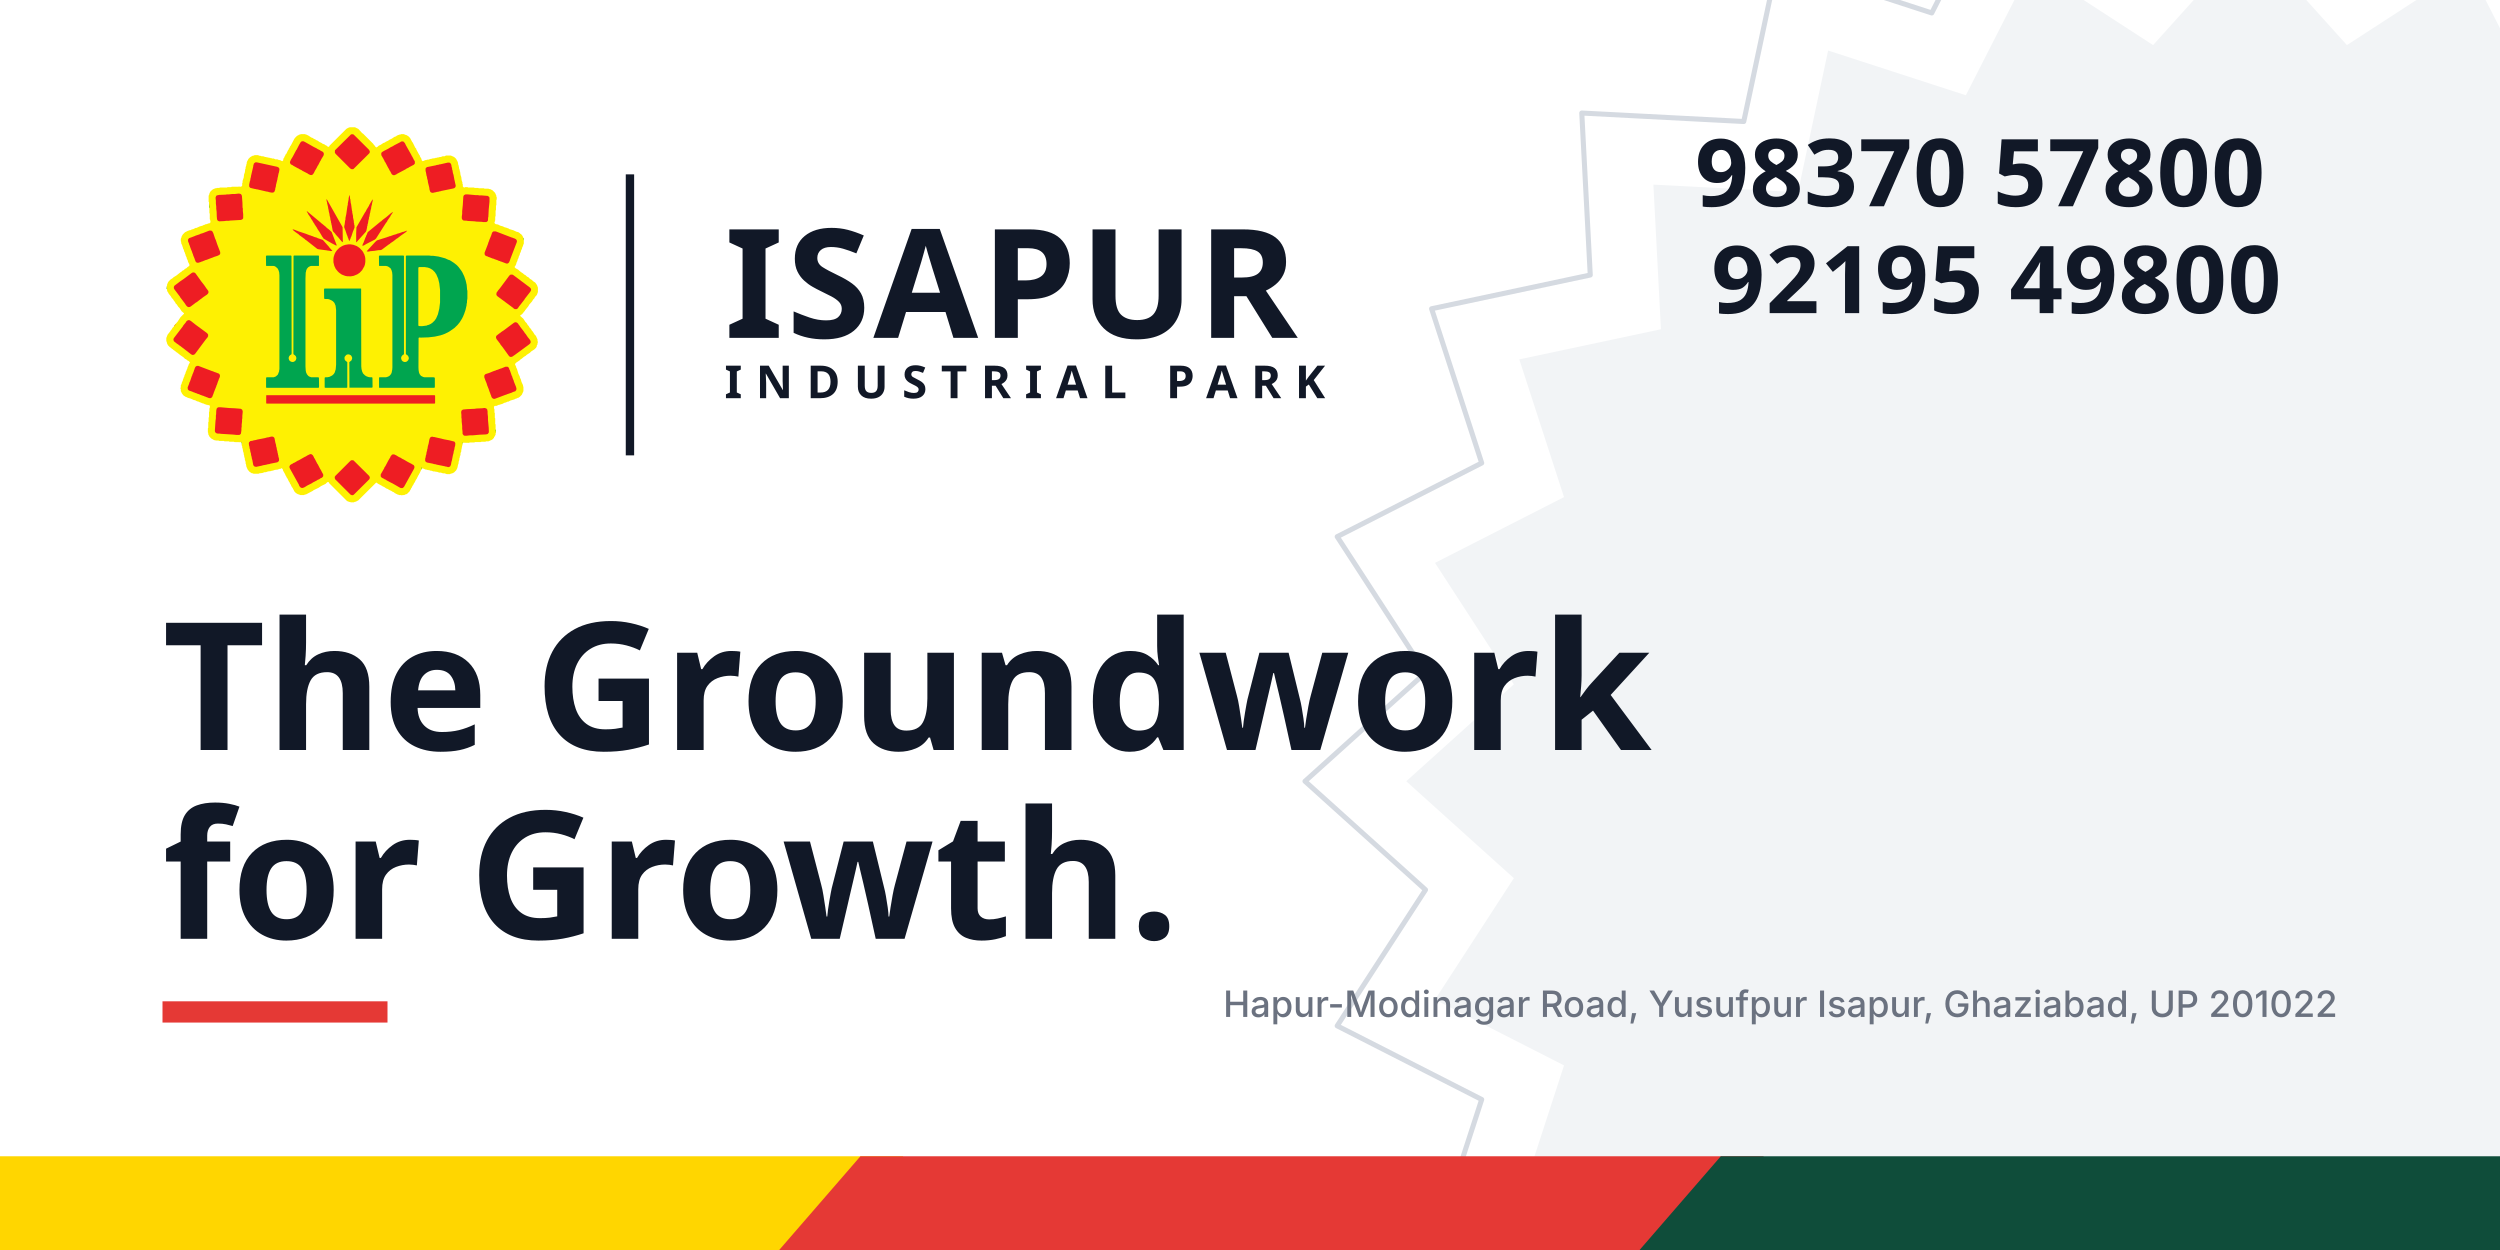
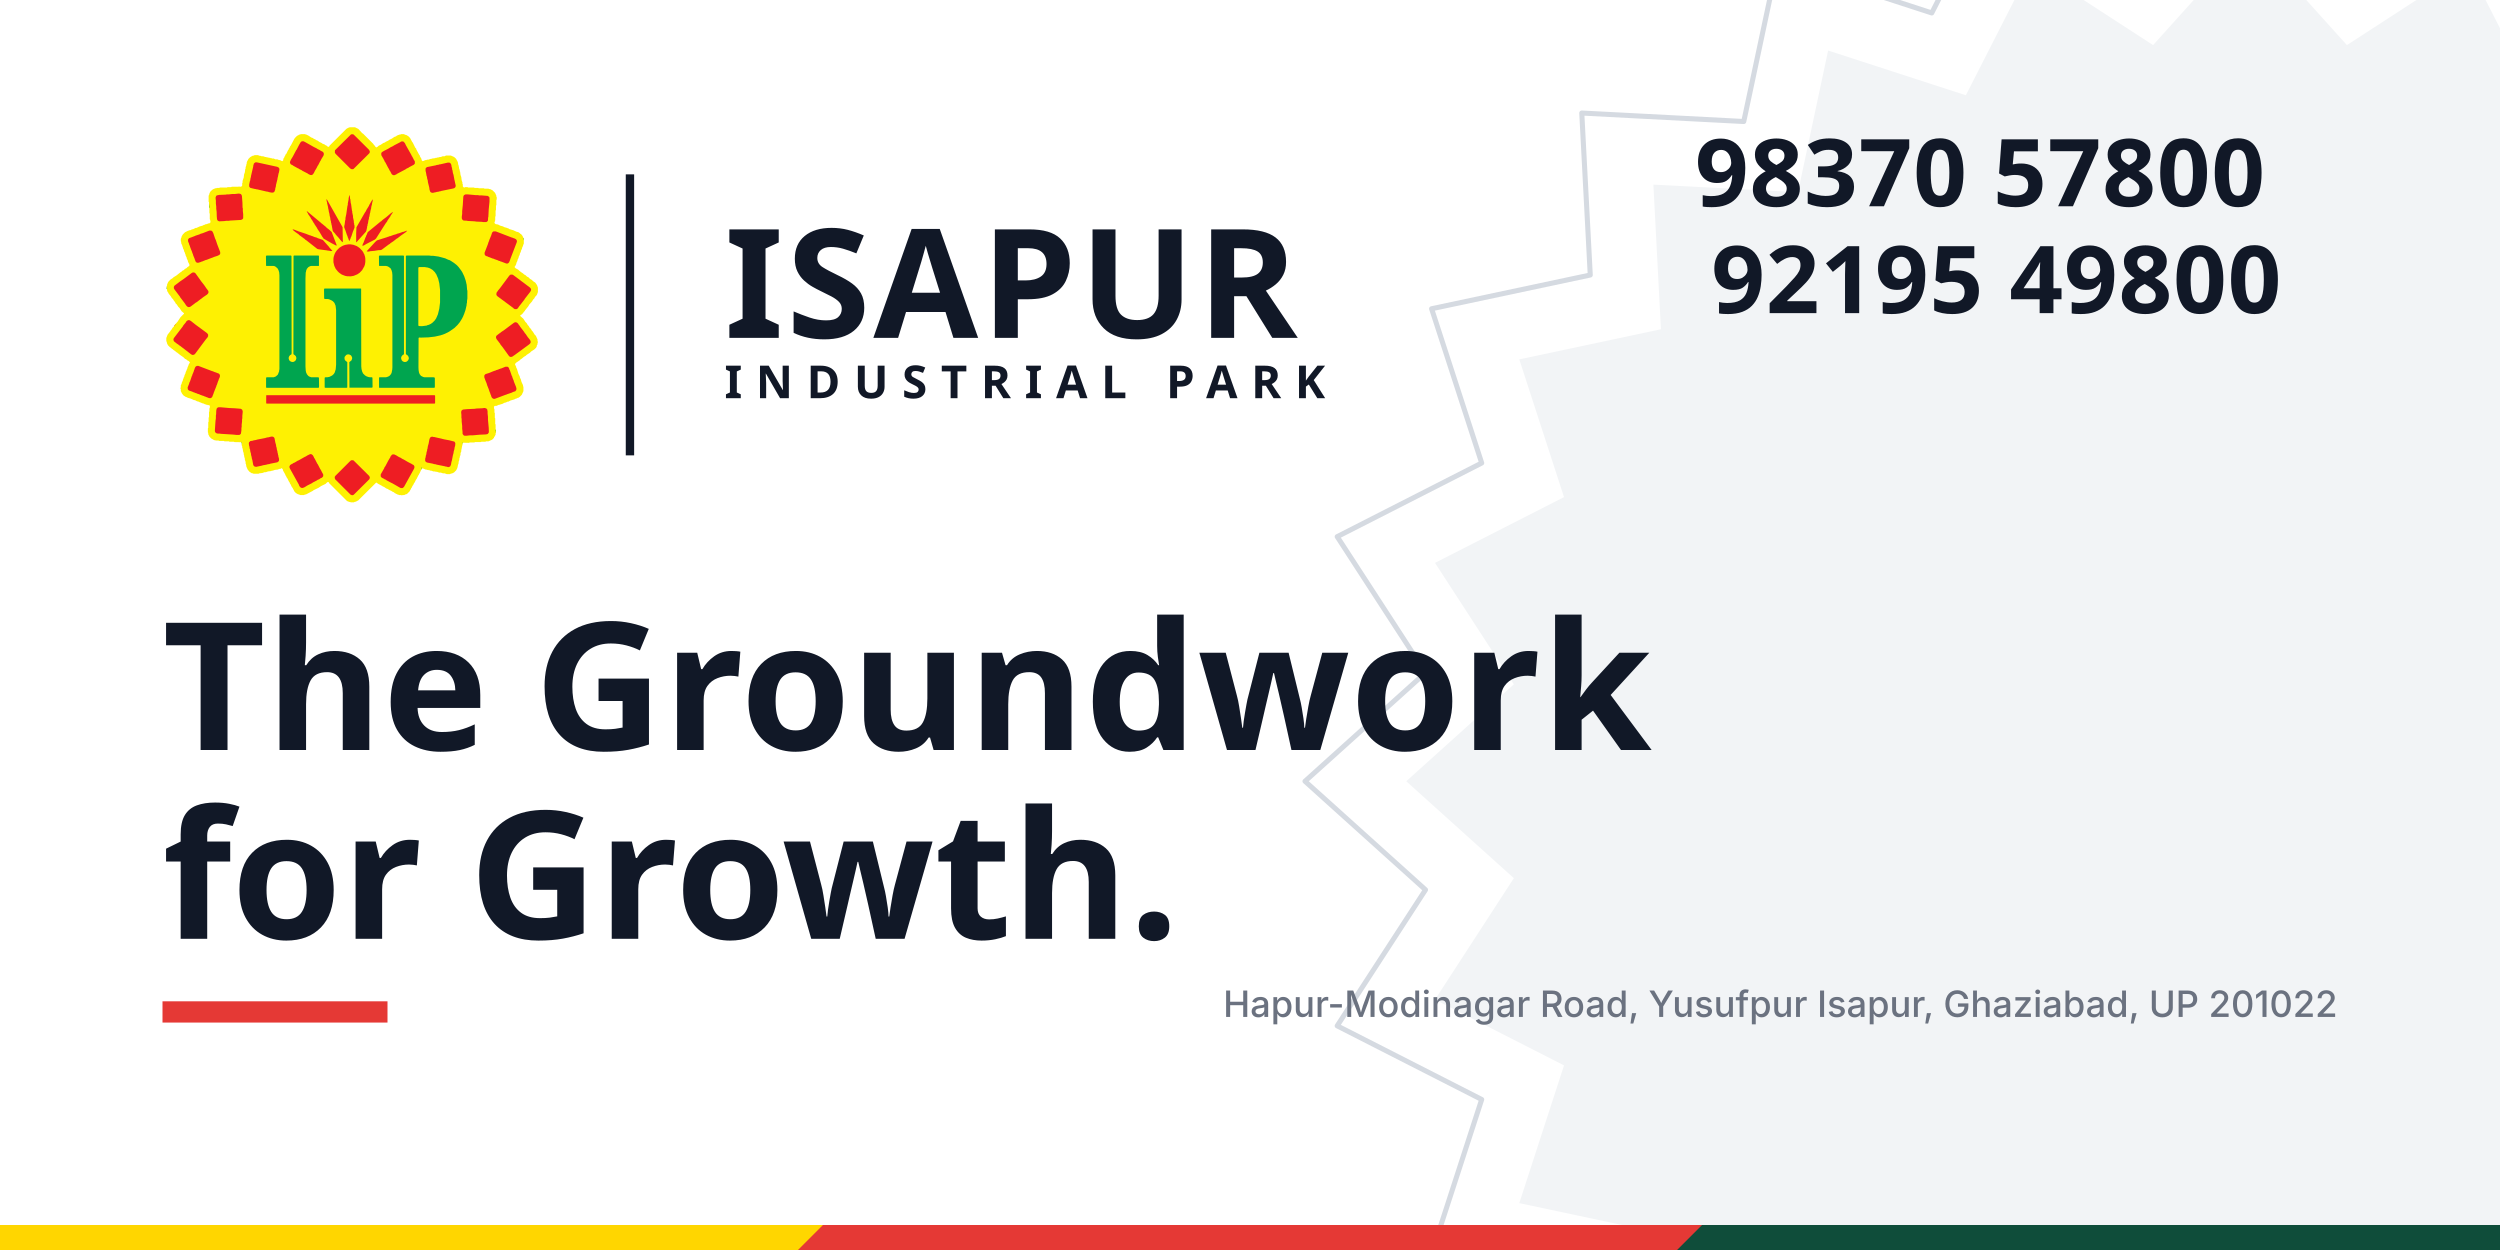
<svg xmlns="http://www.w3.org/2000/svg" xmlns:xlink="http://www.w3.org/1999/xlink" viewBox="0 0 4000 2000" width="40ft" height="20ft">
  <defs>
    <path id="iip-b-base" d="M1472 18 L1467 21 L1463 21 L1446 31 L1315 162 L1313 167 L1308 172 L1299 170 L1292 163 L1281 158 L1277 154 L1257 146 L1253 142 L1236 134 L1217 121 L1209 119 L1205 115 L1188 107 L1184 103 L1170 98 L1151 85 L1131 75 L1127 75 L1122 72 L1088 72 L1083 75 L1074 76 L1070 80 L1059 85 L1042 102 L1036 111 L1010 161 L1006 165 L998 182 L994 186 L993 192 L988 198 L974 227 L967 234 L966 240 L961 246 L960 252 L951 266 L950 278 L942 285 L924 276 L917 276 L903 270 L887 270 L876 264 L863 264 L858 261 L851 261 L846 258 L836 258 L831 255 L821 255 L816 252 L809 252 L792 246 L779 246 L774 243 L767 243 L750 237 L725 237 L720 240 L707 243 L690 253 L676 267 L671 278 L666 284 L666 288 L663 293 L663 303 L660 308 L660 315 L654 332 L654 342 L651 347 L648 372 L642 389 L639 414 L630 440 L630 453 L627 458 L627 477 L620 485 L608 486 L605 484 L600 484 L597 486 L545 486 L540 489 L512 489 L507 492 L452 492 L447 495 L428 495 L423 498 L416 498 L399 505 L390 511 L376 525 L369 539 L369 543 L363 557 L363 603 L366 608 L366 651 L369 656 L369 693 L372 698 L372 741 L375 746 L378 765 L369 774 L362 774 L348 780 L341 780 L330 786 L326 786 L315 792 L293 798 L267 810 L260 810 L243 819 L230 822 L219 828 L212 828 L207 831 L203 831 L177 844 L160 861 L150 878 L150 882 L144 896 L144 915 L147 920 L147 930 L156 950 L156 954 L159 959 L162 972 L168 983 L171 996 L177 1007 L177 1011 L180 1016 L183 1029 L189 1040 L192 1053 L198 1064 L201 1077 L210 1094 L213 1104 L203 1115 L198 1117 L188 1127 L177 1132 L167 1142 L156 1147 L146 1157 L141 1159 L110 1184 L87 1198 L80 1205 L63 1216 L49 1230 L43 1239 L36 1256 L36 1263 L33 1268 L33 1290 L36 1295 L36 1302 L40 1313 L44 1317 L49 1328 L65 1347 L73 1361 L83 1371 L91 1385 L98 1392 L103 1403 L113 1413 L124 1430 L134 1440 L151 1466 L169 1481 L169 1485 L142 1512 L119 1547 L97 1572 L89 1586 L79 1596 L71 1610 L64 1617 L62 1622 L40 1650 L30 1676 L30 1701 L33 1706 L36 1719 L43 1733 L60 1750 L65 1752 L75 1762 L80 1764 L87 1771 L92 1773 L99 1780 L104 1782 L111 1789 L116 1791 L123 1798 L128 1800 L135 1807 L164 1827 L177 1840 L188 1845 L195 1852 L206 1857 L216 1868 L204 1889 L204 1893 L198 1904 L195 1917 L189 1928 L189 1932 L183 1943 L180 1956 L174 1967 L171 1980 L165 1991 L165 1995 L162 2000 L159 2013 L153 2024 L150 2037 L144 2048 L144 2064 L141 2069 L141 2073 L144 2078 L144 2094 L154 2114 L165 2128 L185 2141 L189 2141 L200 2147 L222 2153 L248 2165 L255 2165 L272 2174 L285 2177 L296 2183 L300 2183 L311 2189 L324 2192 L335 2198 L339 2198 L344 2201 L351 2201 L356 2204 L366 2204 L373 2210 L372 2226 L369 2231 L369 2253 L366 2258 L366 2298 L363 2303 L363 2334 L360 2339 L360 2382 L357 2387 L357 2418 L360 2423 L360 2433 L370 2453 L384 2467 L407 2480 L414 2480 L419 2483 L441 2483 L446 2486 L483 2486 L488 2489 L522 2489 L527 2492 L561 2492 L566 2495 L617 2496 L624 2504 L624 2523 L627 2528 L627 2538 L630 2543 L630 2550 L633 2555 L633 2565 L639 2582 L639 2592 L642 2597 L642 2607 L645 2612 L645 2619 L648 2624 L648 2634 L654 2651 L654 2664 L657 2669 L660 2688 L670 2711 L684 2728 L702 2740 L711 2741 L716 2744 L756 2744 L761 2741 L786 2738 L803 2732 L813 2732 L830 2726 L855 2723 L860 2720 L867 2720 L884 2714 L909 2711 L914 2708 L918 2708 L923 2705 L930 2705 L935 2701 L939 2701 L944 2706 L948 2714 L948 2718 L966 2750 L967 2756 L971 2760 L979 2777 L983 2781 L994 2804 L1002 2816 L1003 2822 L1007 2826 L1018 2849 L1022 2853 L1039 2885 L1050 2896 L1067 2906 L1071 2906 L1085 2912 L1113 2912 L1118 2909 L1131 2906 L1184 2878 L1188 2874 L1229 2854 L1248 2841 L1283 2824 L1296 2811 L1305 2809 L1310 2814 L1312 2819 L1449 2956 L1460 2963 L1464 2963 L1469 2966 L1476 2966 L1481 2969 L1506 2969 L1511 2966 L1524 2963 L1532 2957 L1538 2956 L1682 2813 L1698 2824 L1730 2841 L1734 2845 L1742 2847 L1761 2860 L1775 2865 L1779 2869 L1802 2880 L1814 2888 L1820 2889 L1827 2896 L1853 2909 L1857 2909 L1862 2912 L1878 2912 L1881 2914 L1886 2914 L1889 2912 L1902 2912 L1913 2906 L1917 2906 L1925 2902 L1945 2882 L1950 2871 L1955 2865 L1956 2859 L1960 2855 L1968 2838 L1972 2834 L1980 2817 L1984 2813 L1995 2790 L1999 2786 L2013 2757 L2017 2753 L2018 2747 L2023 2741 L2037 2709 L2045 2702 L2049 2702 L2069 2711 L2076 2711 L2081 2714 L2091 2714 L2096 2717 L2103 2717 L2108 2720 L2115 2720 L2132 2726 L2145 2726 L2150 2729 L2160 2729 L2177 2735 L2190 2735 L2207 2741 L2220 2741 L2237 2747 L2262 2747 L2267 2744 L2280 2741 L2294 2734 L2311 2717 L2321 2697 L2321 2690 L2324 2685 L2324 2678 L2330 2661 L2330 2651 L2336 2634 L2336 2624 L2339 2619 L2339 2612 L2345 2595 L2345 2582 L2351 2568 L2351 2555 L2354 2550 L2354 2540 L2357 2535 L2357 2525 L2360 2520 L2360 2507 L2366 2500 L2412 2501 L2417 2498 L2454 2498 L2459 2495 L2505 2495 L2510 2492 L2541 2492 L2546 2489 L2565 2489 L2594 2476 L2608 2462 L2609 2456 L2614 2450 L2621 2436 L2621 2426 L2624 2421 L2624 2399 L2621 2394 L2621 2357 L2618 2352 L2618 2309 L2615 2304 L2615 2267 L2612 2262 L2612 2237 L2609 2232 L2608 2216 L2615 2210 L2628 2210 L2648 2201 L2655 2201 L2660 2198 L2673 2195 L2690 2186 L2703 2183 L2714 2177 L2721 2177 L2738 2168 L2769 2159 L2780 2153 L2784 2153 L2795 2147 L2799 2147 L2810 2140 L2827 2123 L2840 2094 L2840 2060 L2837 2055 L2837 2048 L2825 2022 L2819 2000 L2813 1989 L2810 1976 L2801 1959 L2789 1919 L2783 1908 L2783 1904 L2774 1884 L2774 1880 L2784 1869 L2810 1852 L2820 1842 L2825 1840 L2844 1824 L2858 1816 L2865 1809 L2891 1792 L2901 1782 L2927 1765 L2938 1754 L2944 1745 L2945 1736 L2951 1725 L2951 1715 L2954 1710 L2954 1706 L2951 1701 L2951 1688 L2938 1659 L2928 1649 L2914 1626 L2907 1619 L2899 1605 L2889 1595 L2881 1581 L2874 1574 L2866 1560 L2856 1550 L2839 1524 L2815 1503 L2815 1499 L2820 1494 L2825 1492 L2839 1478 L2841 1473 L2851 1463 L2853 1458 L2878 1427 L2886 1413 L2908 1388 L2916 1374 L2926 1364 L2931 1353 L2941 1343 L2947 1334 L2954 1314 L2954 1280 L2947 1260 L2933 1240 L2916 1229 L2906 1219 L2892 1211 L2879 1198 L2868 1193 L2858 1183 L2844 1175 L2837 1168 L2820 1157 L2798 1138 L2778 1127 L2771 1119 L2771 1115 L2776 1109 L2783 1095 L2786 1082 L2792 1071 L2795 1058 L2801 1047 L2804 1034 L2810 1023 L2813 1010 L2819 999 L2822 986 L2828 975 L2831 962 L2837 951 L2837 947 L2843 933 L2843 896 L2833 873 L2822 859 L2817 857 L2810 850 L2799 843 L2786 840 L2760 828 L2729 819 L2721 813 L2717 813 L2712 810 L2690 804 L2679 798 L2657 792 L2640 783 L2621 780 L2612 771 L2612 767 L2615 762 L2615 755 L2618 750 L2618 722 L2621 717 L2621 674 L2624 669 L2624 635 L2627 630 L2627 590 L2630 585 L2630 569 L2627 564 L2627 557 L2617 534 L2597 514 L2577 504 L2570 504 L2565 501 L2534 501 L2529 498 L2489 498 L2484 495 L2456 495 L2451 492 L2405 492 L2400 489 L2381 489 L2376 492 L2370 491 L2363 483 L2363 467 L2360 462 L2360 452 L2354 435 L2351 410 L2345 393 L2342 368 L2339 363 L2339 356 L2333 339 L2333 329 L2330 324 L2330 317 L2327 312 L2324 293 L2321 288 L2321 284 L2316 278 L2311 267 L2300 256 L2291 250 L2268 240 L2231 240 L2220 246 L2204 246 L2190 252 L2180 252 L2175 255 L2165 255 L2160 258 L2150 258 L2145 261 L2120 264 L2115 267 L2108 267 L2091 273 L2081 273 L2076 276 L2069 276 L2048 285 L2040 278 L2036 263 L2028 251 L2023 237 L2019 233 L1997 192 L1996 186 L1989 179 L1969 138 L1965 134 L1948 102 L1934 88 L1917 78 L1913 78 L1899 72 L1877 72 L1872 75 L1865 75 L1860 78 L1856 78 L1842 85 L1838 89 L1824 94 L1805 107 L1782 118 L1778 122 L1755 133 L1751 137 L1737 142 L1718 155 L1701 163 L1694 170 L1682 177 L1674 170 L1672 165 L1662 155 L1660 150 L1577 67 L1572 65 L1541 31 L1515 18Z" />
    <path id="iip-b-red" d="M1489 2637 L1479 2642 L1361 2760 L1356 2767 L1355 2776 L1358 2787 L1479 2908 L1490 2913 L1496 2913 L1504 2910 L1626 2789 L1631 2779 L1631 2771 L1626 2761 L1503 2639Z M1811 2592 L1805 2595 L1795 2607 L1792 2615 L1777 2640 L1754 2684 L1746 2695 L1745 2700 L1717 2749 L1717 2765 L1722 2772 L1729 2777 L1745 2785 L1748 2788 L1755 2790 L1765 2797 L1822 2827 L1867 2853 L1876 2857 L1889 2857 L1900 2848 L1978 2707 L1982 2698 L1982 2685 L1977 2677 L1970 2672 L1964 2670 L1961 2667 L1930 2651 L1896 2631 L1892 2630 L1871 2617 L1861 2613 L1840 2600 L1823 2592Z M1169 2590 L1161 2590 L1140 2600 L1126 2609 L1122 2610 L1071 2639 L1065 2641 L1040 2656 L1028 2661 L1024 2665 L1018 2667 L1004 2676 L999 2686 L999 2694 L1003 2704 L1073 2830 L1075 2837 L1082 2848 L1091 2855 L1104 2856 L1120 2849 L1137 2838 L1178 2817 L1183 2813 L1216 2796 L1219 2793 L1232 2788 L1243 2780 L1253 2776 L1261 2769 L1265 2762 L1264 2747 L1259 2740 L1245 2712 L1242 2709 L1222 2670 L1218 2665 L1197 2624 L1193 2620 L1192 2615 L1183 2599 L1175 2592Z M2112 2455 L2105 2461 L2100 2474 L2094 2507 L2088 2528 L2085 2548 L2083 2551 L2082 2562 L2078 2574 L2075 2595 L2073 2598 L2069 2621 L2067 2624 L2067 2644 L2074 2652 L2082 2656 L2128 2665 L2136 2668 L2151 2670 L2155 2672 L2224 2686 L2228 2688 L2234 2688 L2247 2692 L2255 2691 L2262 2687 L2265 2684 L2270 2672 L2274 2648 L2276 2645 L2285 2599 L2290 2581 L2291 2571 L2297 2550 L2298 2539 L2301 2531 L2301 2526 L2303 2523 L2304 2503 L2301 2497 L2296 2491 L2257 2481 L2219 2474 L2138 2455 L2131 2455 L2128 2453 L2118 2453Z M874 2455 L867 2452 L855 2452 L831 2458 L825 2458 L808 2463 L742 2476 L735 2479 L728 2479 L719 2482 L714 2482 L711 2484 L691 2487 L682 2496 L679 2502 L681 2523 L683 2526 L686 2546 L689 2553 L691 2569 L696 2586 L697 2597 L702 2614 L702 2620 L707 2637 L714 2675 L719 2683 L724 2687 L736 2690 L784 2680 L788 2678 L817 2673 L825 2670 L832 2670 L835 2668 L841 2668 L849 2665 L904 2654 L915 2645 L917 2639 L917 2627 L911 2605 L911 2598 L909 2596 L908 2585 L906 2582 L904 2567 L900 2554 L898 2539 L895 2531 L893 2516 L888 2499 L881 2463Z M2550 2232 L2538 2227 L2529 2227 L2514 2229 L2468 2231 L2458 2233 L2395 2236 L2364 2239 L2354 2246 L2351 2253 L2350 2262 L2352 2281 L2352 2303 L2354 2313 L2354 2332 L2358 2368 L2358 2389 L2361 2415 L2361 2429 L2364 2435 L2371 2443 L2378 2445 L2393 2445 L2419 2442 L2440 2442 L2495 2437 L2541 2435 L2554 2433 L2559 2431 L2567 2421 L2568 2415 L2567 2383 L2561 2319 L2561 2297 L2558 2270 L2558 2254 L2555 2238Z M433 2224 L426 2232 L423 2248 L422 2276 L420 2287 L420 2308 L417 2329 L412 2405 L413 2413 L416 2419 L425 2426 L434 2428 L448 2428 L460 2430 L557 2436 L584 2439 L603 2439 L610 2436 L617 2429 L621 2402 L621 2384 L623 2375 L623 2357 L626 2333 L626 2317 L628 2307 L628 2289 L631 2260 L631 2251 L626 2239 L616 2233 L569 2229 L525 2227 L458 2221 L441 2221Z M816 2128 L816 2189 L819 2192 L2141 2192 L2144 2190 L2145 2187 L2145 2131 L2142 2126 L818 2126Z M2715 1902 L2699 1902 L2664 1916 L2658 1917 L2656 1919 L2650 1920 L2640 1925 L2628 1928 L2618 1933 L2612 1934 L2567 1952 L2545 1959 L2539 1962 L2534 1968 L2532 1973 L2532 1986 L2535 1992 L2535 1996 L2538 1999 L2538 2003 L2550 2032 L2556 2052 L2562 2065 L2562 2069 L2565 2073 L2575 2103 L2578 2108 L2580 2117 L2585 2127 L2586 2133 L2592 2146 L2602 2154 L2614 2155 L2699 2123 L2705 2122 L2707 2120 L2751 2105 L2755 2102 L2776 2095 L2784 2085 L2785 2071 L2783 2068 L2783 2064 L2765 2019 L2764 2013 L2754 1989 L2752 1980 L2748 1973 L2733 1929 L2730 1925 L2726 1912 L2720 1905Z M269 1896 L259 1903 L252 1919 L251 1925 L249 1927 L245 1941 L234 1967 L234 1971 L231 1975 L216 2019 L213 2023 L209 2037 L198 2064 L199 2079 L205 2087 L212 2091 L231 2097 L249 2105 L255 2106 L259 2109 L265 2110 L278 2116 L287 2118 L297 2123 L305 2125 L307 2127 L327 2133 L331 2136 L337 2137 L344 2141 L351 2142 L355 2145 L367 2149 L379 2149 L385 2146 L391 2140 L399 2119 L401 2117 L402 2110 L425 2052 L425 2048 L428 2044 L438 2014 L441 2009 L443 2000 L449 1988 L452 1978 L452 1970 L448 1960 L443 1956 L402 1941 L400 1939 L389 1936 L281 1895Z M103 1568 L91 1582 L92 1584 L104 1570Z M2782 1552 L2774 1552 L2764 1557 L2689 1613 L2664 1630 L2655 1638 L2653 1638 L2629 1657 L2625 1663 L2624 1673 L2628 1684 L2657 1722 L2659 1727 L2676 1748 L2725 1816 L2732 1823 L2739 1825 L2750 1824 L2771 1810 L2883 1728 L2893 1719 L2897 1711 L2896 1699 L2888 1686 L2874 1669 L2858 1645 L2849 1635 L2847 1630 L2814 1587 L2811 1581 L2801 1569 L2801 1567 L2792 1557Z M206 1535 L195 1539 L187 1546 L185 1551 L163 1578 L161 1583 L90 1676 L87 1682 L86 1691 L90 1702 L114 1721 L124 1727 L130 1733 L136 1736 L226 1805 L235 1809 L242 1809 L252 1805 L257 1800 L341 1687 L353 1673 L359 1662 L359 1649 L351 1638 L260 1571 L226 1544 L215 1537Z M2740 1177 L2733 1181 L2726 1189 L2654 1286 L2639 1304 L2639 1306 L2634 1311 L2628 1321 L2627 1335 L2631 1343 L2636 1348 L2759 1439 L2765 1445 L2773 1449 L2786 1449 L2793 1445 L2800 1437 L2801 1434 L2849 1372 L2849 1370 L2894 1312 L2900 1300 L2900 1294 L2897 1285 L2890 1278 L2762 1182 L2753 1177Z M246 1160 L236 1161 L229 1165 L166 1212 L138 1231 L97 1262 L92 1267 L89 1276 L90 1287 L95 1295 L138 1352 L138 1354 L173 1400 L187 1421 L195 1429 L204 1433 L215 1432 L225 1426 L260 1399 L266 1396 L323 1353 L351 1334 L359 1325 L362 1317 L362 1312 L359 1303 L354 1298 L352 1293 L347 1288 L328 1260 L306 1232 L261 1169 L255 1163Z M1463 939 L1439 943 L1426 947 L1411 954 L1392 966 L1373 985 L1362 1000 L1354 1016 L1347 1038 L1345 1051 L1345 1080 L1352 1109 L1363 1132 L1381 1154 L1392 1164 L1411 1177 L1437 1187 L1452 1190 L1481 1191 L1504 1187 L1533 1175 L1552 1162 L1571 1142 L1588 1112 L1593 1097 L1596 1077 L1596 1053 L1594 1038 L1587 1015 L1584 1012 L1580 1002 L1572 990 L1550 967 L1529 953 L1503 943 L1479 939Z M2604 837 L2594 846 L2586 870 L2571 906 L2569 915 L2566 919 L2561 936 L2534 1006 L2535 1019 L2540 1027 L2549 1032 L2560 1035 L2562 1037 L2599 1051 L2608 1053 L2612 1056 L2618 1057 L2623 1060 L2632 1062 L2647 1069 L2656 1071 L2660 1074 L2666 1075 L2705 1090 L2715 1090 L2721 1087 L2729 1078 L2729 1075 L2733 1068 L2734 1062 L2736 1060 L2736 1057 L2787 924 L2789 916 L2788 909 L2782 899 L2766 891 L2757 889 L2753 886 L2747 885 L2622 837Z M1925 833 L1921 832 L1895 841 L1891 841 L1864 851 L1845 856 L1840 859 L1818 865 L1791 875 L1787 875 L1775 880 L1771 880 L1769 882 L1687 908 L1673 921 L1608 992 L1608 995 L1623 996 L1635 993 L1668 990 L1699 985 L1719 984 L1727 980 L1779 941 L1789 935 L1795 929 L1815 916 L1843 894 L1849 891 L1876 870 L1912 845Z M384 831 L368 831 L317 851 L300 856 L290 861 L259 871 L255 874 L249 875 L239 880 L235 880 L233 882 L210 890 L204 896 L201 902 L201 915 L210 937 L210 941 L215 951 L218 963 L221 967 L222 973 L233 999 L235 1008 L239 1015 L241 1024 L254 1056 L254 1059 L257 1063 L258 1070 L265 1080 L273 1084 L282 1084 L304 1077 L306 1075 L312 1074 L341 1062 L347 1061 L406 1038 L431 1030 L448 1022 L454 1013 L454 1000 L431 940 L419 904 L414 894 L401 855 L394 839Z M1023 822 L1028 828 L1044 841 L1072 861 L1075 865 L1120 898 L1123 902 L1130 906 L1218 975 L1229 978 L1296 987 L1302 989 L1310 989 L1322 992 L1336 991 L1336 989 L1313 964 L1312 961 L1265 908 L1259 903 L1220 890 L1216 887 L1195 881 L1176 873 L1170 872 L1168 870 L1159 868 L1128 856 L1068 836 L1057 831 L1051 830 L1046 827 L1031 822Z M1811 685 L1809 685 L1799 694 L1796 695 L1761 725 L1734 745 L1720 758 L1717 759 L1615 843 L1605 868 L1602 871 L1601 878 L1597 885 L1581 928 L1578 932 L1573 946 L1574 951 L1586 947 L1602 937 L1672 901 L1681 892 L1756 774 L1768 758 L1770 752 L1793 719 L1794 715 L1811 690Z M1136 679 L1135 681 L1145 697 L1146 701 L1164 727 L1171 741 L1175 745 L1190 771 L1194 775 L1195 779 L1217 812 L1218 816 L1235 841 L1258 880 L1265 889 L1266 893 L1332 931 L1369 950 L1370 944 L1331 842 L1312 824 L1291 808 L1287 803 L1252 774 L1249 773 L1246 769 L1138 679Z M1654 585 L1645 598 L1626 631 L1625 635 L1604 669 L1601 677 L1592 690 L1526 805 L1524 852 L1524 921 L1526 923 L1600 840 L1604 832 L1610 805 L1610 799 L1613 791 L1614 780 L1617 773 L1620 751 L1624 739 L1625 727 L1628 720 L1632 696 L1635 687 L1635 681 L1637 677 L1637 671 L1641 659 L1643 643 L1649 621 L1649 614 L1652 606 L1655 588Z M1291 584 L1290 589 L1293 604 L1295 607 L1295 614 L1302 643 L1305 663 L1307 667 L1308 678 L1314 702 L1314 709 L1317 718 L1317 723 L1319 726 L1322 748 L1325 756 L1326 767 L1329 776 L1329 782 L1331 786 L1339 831 L1342 837 L1361 858 L1362 861 L1384 885 L1405 911 L1409 914 L1410 917 L1417 922 L1419 920 L1417 804 L1293 585Z M1471 550 L1465 574 L1464 588 L1458 618 L1458 628 L1455 638 L1446 702 L1440 730 L1439 748 L1437 751 L1433 783 L1430 795 L1430 807 L1433 812 L1434 819 L1437 823 L1452 868 L1454 870 L1459 887 L1464 897 L1465 903 L1470 912 L1473 910 L1478 895 L1480 893 L1482 884 L1486 877 L1498 840 L1511 808 L1511 792 L1508 782 L1508 774 L1506 771 L1505 754 L1499 726 L1499 716 L1493 688 L1493 679 L1491 675 L1484 623 L1481 613 L1478 584 L1476 581 L1474 561Z M2372 552 L2367 563 L2363 629 L2358 678 L2358 699 L2355 720 L2355 735 L2361 747 L2370 752 L2392 753 L2402 755 L2457 758 L2468 760 L2513 762 L2524 764 L2547 764 L2553 761 L2559 755 L2561 750 L2562 729 L2564 723 L2567 663 L2573 604 L2573 572 L2570 566 L2560 558 L2512 554 L2492 554 L2483 552 L2467 552 L2402 546 L2384 546Z M616 543 L605 540 L595 540 L569 543 L548 543 L522 546 L507 546 L496 548 L447 550 L427 554 L422 559 L418 569 L418 580 L420 595 L420 617 L423 644 L423 659 L426 683 L427 718 L429 741 L432 749 L437 754 L446 758 L488 756 L500 754 L520 754 L532 752 L618 747 L630 741 L635 733 L635 702 L632 676 L632 656 L630 650 L629 611 L625 559 L622 550Z M2262 298 L2257 296 L2244 296 L2188 309 L2178 310 L2175 312 L2156 315 L2152 317 L2082 331 L2077 334 L2070 342 L2070 364 L2072 367 L2078 401 L2081 408 L2082 419 L2088 440 L2088 448 L2099 492 L2101 508 L2106 524 L2113 531 L2124 534 L2138 532 L2142 530 L2152 529 L2156 527 L2176 524 L2179 522 L2189 521 L2193 519 L2286 500 L2296 497 L2303 491 L2307 482 L2307 476 L2300 445 L2300 439 L2298 437 L2290 393 L2285 377 L2282 357 L2279 350 L2279 342 L2277 339 L2277 334 L2274 326 L2273 315 L2269 305Z M721 301 L718 306 L716 316 L714 319 L714 326 L696 403 L696 410 L693 416 L690 437 L688 440 L682 469 L682 483 L686 490 L692 495 L729 504 L735 504 L738 506 L743 506 L820 524 L830 525 L837 528 L858 532 L869 532 L874 530 L881 524 L887 507 L887 501 L892 483 L893 472 L905 424 L905 416 L907 413 L913 382 L916 374 L920 352 L919 342 L914 335 L903 329 L743 294 L731 294Z M1891 129 L1878 130 L1871 135 L1819 162 L1816 165 L1795 175 L1774 188 L1746 202 L1729 212 L1723 218 L1721 224 L1722 238 L1741 271 L1742 275 L1745 278 L1747 285 L1754 295 L1778 341 L1781 344 L1786 356 L1793 366 L1803 386 L1810 392 L1817 395 L1825 395 L1841 388 L1844 385 L1912 349 L1922 342 L1936 336 L1939 333 L1977 313 L1985 305 L1986 289 L1983 281 L1979 276 L1965 248 L1961 244 L1960 239 L1915 159 L1908 144 L1898 132Z M1099 128 L1093 130 L1086 137 L1075 156 L1055 195 L1052 198 L1025 249 L1011 272 L1003 290 L1003 297 L1007 306 L1012 311 L1025 317 L1028 320 L1066 341 L1072 343 L1075 346 L1097 357 L1100 360 L1143 382 L1146 385 L1162 393 L1173 394 L1183 389 L1192 376 L1199 361 L1215 334 L1218 326 L1221 323 L1222 319 L1225 316 L1242 283 L1247 276 L1249 270 L1265 244 L1269 235 L1269 222 L1263 212 L1242 201 L1239 198 L1218 188 L1215 185 L1189 172 L1120 133 L1109 128Z M1491 72 L1482 75 L1357 199 L1356 217 L1362 227 L1476 341 L1485 347 L1497 348 L1503 346 L1625 225 L1629 220 L1631 214 L1631 206 L1624 194 L1504 75Z" />
    <path id="iip-b-green" d="M2039 2694 L2037 2695 L2035 2702 L2035 2712 L2037 2710 L2037 2702 L2040 2697Z M2359 2496 L2359 2520 L2361 2499Z M625 2490 L623 2500 L625 2523Z M2622 2397 L2621 2399 L2623 2421 L2624 2399Z M1274 1287 L1271 1294 L1272 1366 L1278 1369 L1298 1369 L1310 1371 L1330 1380 L1341 1387 L1353 1400 L1362 1422 L1366 1456 L1366 1886 L1363 1922 L1355 1948 L1347 1960 L1335 1971 L1313 1982 L1296 1985 L1283 1985 L1279 1986 L1276 1989 L1276 2065 L1278 2067 L1286 2068 L1446 2068 L1452 2067 L1454 2065 L1454 1866 L1437 1852 L1433 1844 L1432 1831 L1434 1823 L1446 1809 L1457 1805 L1468 1805 L1482 1812 L1487 1818 L1492 1830 L1492 1839 L1487 1852 L1470 1866 L1471 2067 L1650 2067 L1653 2061 L1652 1988 L1647 1985 L1632 1985 L1620 1983 L1604 1977 L1593 1970 L1578 1955 L1571 1940 L1566 1920 L1564 1899 L1563 1289 L1560 1287Z M34 1268 L33 1289 L35 1291 L36 1289Z M1707 1027 L1703 1033 L1704 1107 L1706 1109 L1757 1109 L1768 1111 L1777 1115 L1794 1127 L1802 1142 L1807 1160 L1809 1181 L1809 1906 L1808 1923 L1803 1949 L1798 1960 L1787 1973 L1775 1980 L1759 1985 L1708 1985 L1704 1988 L1704 2066 L1707 2068 L2139 2068 L2142 2065 L2143 2061 L2143 1993 L2141 1987 L2132 1985 L2062 1985 L2052 1983 L2034 1974 L2023 1960 L2018 1946 L2015 1928 L2014 1905 L2015 1676 L2018 1673 L2022 1672 L2032 1673 L2092 1671 L2143 1665 L2188 1655 L2222 1643 L2254 1627 L2296 1598 L2321 1574 L2339 1552 L2357 1523 L2368 1501 L2369 1495 L2372 1491 L2384 1456 L2393 1417 L2393 1409 L2396 1397 L2396 1385 L2399 1365 L2399 1304 L2397 1298 L2393 1254 L2391 1251 L2391 1246 L2385 1222 L2374 1190 L2359 1159 L2351 1146 L2330 1118 L2317 1104 L2296 1087 L2272 1071 L2256 1062 L2250 1061 L2224 1049 L2171 1035 L2128 1029 L2112 1029 L2097 1027 L1920 1027 L1915 1031 L1915 1800 L1916 1804 L1925 1810 L1933 1818 L1938 1831 L1938 1839 L1933 1851 L1924 1860 L1916 1864 L1905 1865 L1892 1861 L1883 1852 L1878 1840 L1878 1829 L1882 1819 L1890 1810 L1900 1804 L1900 1031 L1896 1027Z M2018 1118 L2063 1118 L2088 1122 L2105 1128 L2126 1141 L2144 1159 L2149 1168 L2153 1172 L2169 1209 L2178 1246 L2184 1298 L2184 1396 L2178 1445 L2167 1490 L2153 1522 L2142 1538 L2125 1555 L2111 1565 L2096 1572 L2082 1576 L2080 1578 L2042 1583 L2017 1582 L2013 1577 L2013 1123Z M819 1027 L815 1030 L814 1035 L815 1107 L817 1109 L873 1109 L880 1110 L890 1115 L905 1128 L913 1143 L918 1159 L920 1182 L920 1923 L918 1928 L918 1937 L909 1961 L905 1967 L891 1979 L875 1985 L823 1985 L818 1986 L815 1989 L815 2065 L819 2068 L1227 2068 L1231 2065 L1232 2055 L1231 1989 L1228 1986 L1221 1985 L1170 1985 L1154 1979 L1147 1974 L1137 1962 L1130 1947 L1127 1932 L1125 1899 L1125 1209 L1127 1160 L1129 1156 L1130 1147 L1136 1132 L1147 1119 L1161 1111 L1170 1109 L1229 1109 L1231 1107 L1231 1030 L1227 1027 L1035 1027 L1031 1030 L1030 1797 L1031 1804 L1041 1811 L1049 1819 L1053 1831 L1053 1838 L1049 1850 L1042 1858 L1031 1864 L1019 1865 L1005 1859 L997 1851 L993 1839 L993 1830 L997 1819 L1004 1811 L1015 1804 L1016 1794 L1015 1031 L1011 1027Z M2839 888 L2838 892 L2840 895 L2842 908 L2843 896Z M367 620 L366 645 L367 650 L369 651Z" />
  </defs>
  <defs>
    <clipPath id="cp">
      <rect x="0" y="0" width="4000" height="2000" />
    </clipPath>
  </defs>
  <g clip-path="url(#cp)">
    <rect x="0" y="0" width="4000" height="2000" fill="#FFFFFF" />
    <polygon points="3600.00,-100.00 3755.07,72.16 3949.41,-54.00 4054.63,152.43 4275.00,80.87 4323.21,307.50 4554.59,295.41 4542.50,526.79 4769.13,575.00 4697.57,795.37 4904.00,900.59 4777.84,1094.93 4950.00,1250.00 4777.84,1405.07 4904.00,1599.41 4697.57,1704.63 4769.13,1925.00 4542.50,1973.21 4554.59,2204.59 4323.21,2192.50 4275.00,2419.13 4054.63,2347.57 3949.41,2554.00 3755.07,2427.84 3600.00,2600.00 3444.93,2427.84 3250.59,2554.00 3145.37,2347.57 2925.00,2419.13 2876.79,2192.50 2645.41,2204.59 2657.50,1973.21 2430.87,1925.00 2502.43,1704.63 2296.00,1599.41 2422.16,1405.07 2250.00,1250.00 2422.16,1094.93 2296.00,900.59 2502.43,795.37 2430.87,575.00 2657.50,526.79 2645.41,295.41 2876.79,307.50 2925.00,80.87 3145.37,152.43 3250.59,-54.00 3444.93,72.16" fill="#F2F4F6" />
    <polygon points="3600.00,-262.00 3773.67,-69.18 3991.33,-210.48 4109.18,20.72 4356.00,-59.43 4409.99,194.40 4669.15,180.85 4655.60,440.01 4909.43,494.00 4829.28,740.82 5060.48,858.67 4919.18,1076.33 5112.00,1250.00 4919.18,1423.67 5060.48,1641.33 4829.28,1759.18 4909.43,2006.00 4655.60,2059.99 4669.15,2319.15 4409.99,2305.60 4356.00,2559.43 4109.18,2479.28 3991.33,2710.48 3773.67,2569.18 3600.00,2762.00 3426.33,2569.18 3208.67,2710.48 3090.82,2479.28 2844.00,2559.43 2790.01,2305.60 2530.85,2319.15 2544.40,2059.99 2290.57,2006.00 2370.72,1759.18 2139.52,1641.33 2280.82,1423.67 2088.00,1250.00 2280.82,1076.33 2139.52,858.67 2370.72,740.82 2290.57,494.00 2544.40,440.01 2530.85,180.85 2790.01,194.40 2844.00,-59.43 3090.82,20.72 3208.67,-210.48 3426.33,-69.18" fill="none" stroke="#D5DAE1" stroke-width="8.1" stroke-linejoin="round" />
    <g id="badge-hb" transform="translate(260.00 200.00) scale(0.20334)">
      <use href="#iip-b-base" xlink:href="#iip-b-base" fill="#FEF102" fill-rule="evenodd" />
      <use href="#iip-b-red" xlink:href="#iip-b-red" fill="#EE1D23" fill-rule="evenodd" />
      <use href="#iip-b-green" xlink:href="#iip-b-green" fill="#00A54F" fill-rule="evenodd" />
    </g>
    <rect x="1001.24" y="278.98" width="13.37" height="449.60" fill="#111827" />
    <text x="1159.21" y="540.54" font-family="Montserrat, sans-serif" font-weight="800" font-size="243.03" letter-spacing="4.86" fill="#111827">ISAPUR</text>
    <text x="1159.21" y="637.15" font-family="Montserrat, sans-serif" font-weight="600" font-size="72.91" letter-spacing="21.86" fill="#111827">INDUSTRIAL PARK</text>
    <text x="2712.05" y="330.00" font-family="Montserrat, sans-serif" font-weight="800" font-size="150.00" letter-spacing="1.50" fill="#111827">98370 57800</text>
    <text x="2738.15" y="501.00" font-family="Montserrat, sans-serif" font-weight="800" font-size="150.00" letter-spacing="1.50" fill="#111827">92195 49800</text>
    <text x="260.00" y="1200.00" font-family="Montserrat, sans-serif" font-weight="600" font-size="285.00" fill="#111827">The Groundwork</text>
    <text x="260.00" y="1502.10" font-family="Montserrat, sans-serif" font-weight="600" font-size="285.00" fill="#111827">for Growth.</text>
    <rect x="260.0" y="1602.1" width="360.0" height="34.0" fill="#E53935" />
    <text x="1957.12" y="1627.10" font-family="Inter, sans-serif" font-weight="500" font-size="58.00" fill="#6B7280">Hapur-Modinagar Road, Yusufpur Isapur, Ghaziabad, UP 201022</text>
-     <polygon points="0.0,1850.0 1445.5,1850.0 1315.5,2000.0 -130.0,2000.0" fill="#FFD600" />
-     <polygon points="1376.7,1850.0 2822.2,1850.0 2692.2,2000.0 1246.7,2000.0" fill="#E53935" />
-     <polygon points="2753.3,1850.0 4198.8,1850.0 4068.8,2000.0 2623.3,2000.0" fill="#0F4D3A" />
+     <polygon points="-90.0,1960.0 1387.0,1960.0 1347.0,2000.0 -130.0,2000.0" fill="#FFD600" />
+     <polygon points="1316.7,1960.0 2793.7,1960.0 2753.7,2000.0 1276.7,2000.0" fill="#E53935" />
+     <polygon points="2723.3,1960.0 4200.3,1960.0 4160.3,2000.0 2683.3,2000.0" fill="#0F4D3A" />
  </g>
</svg>
